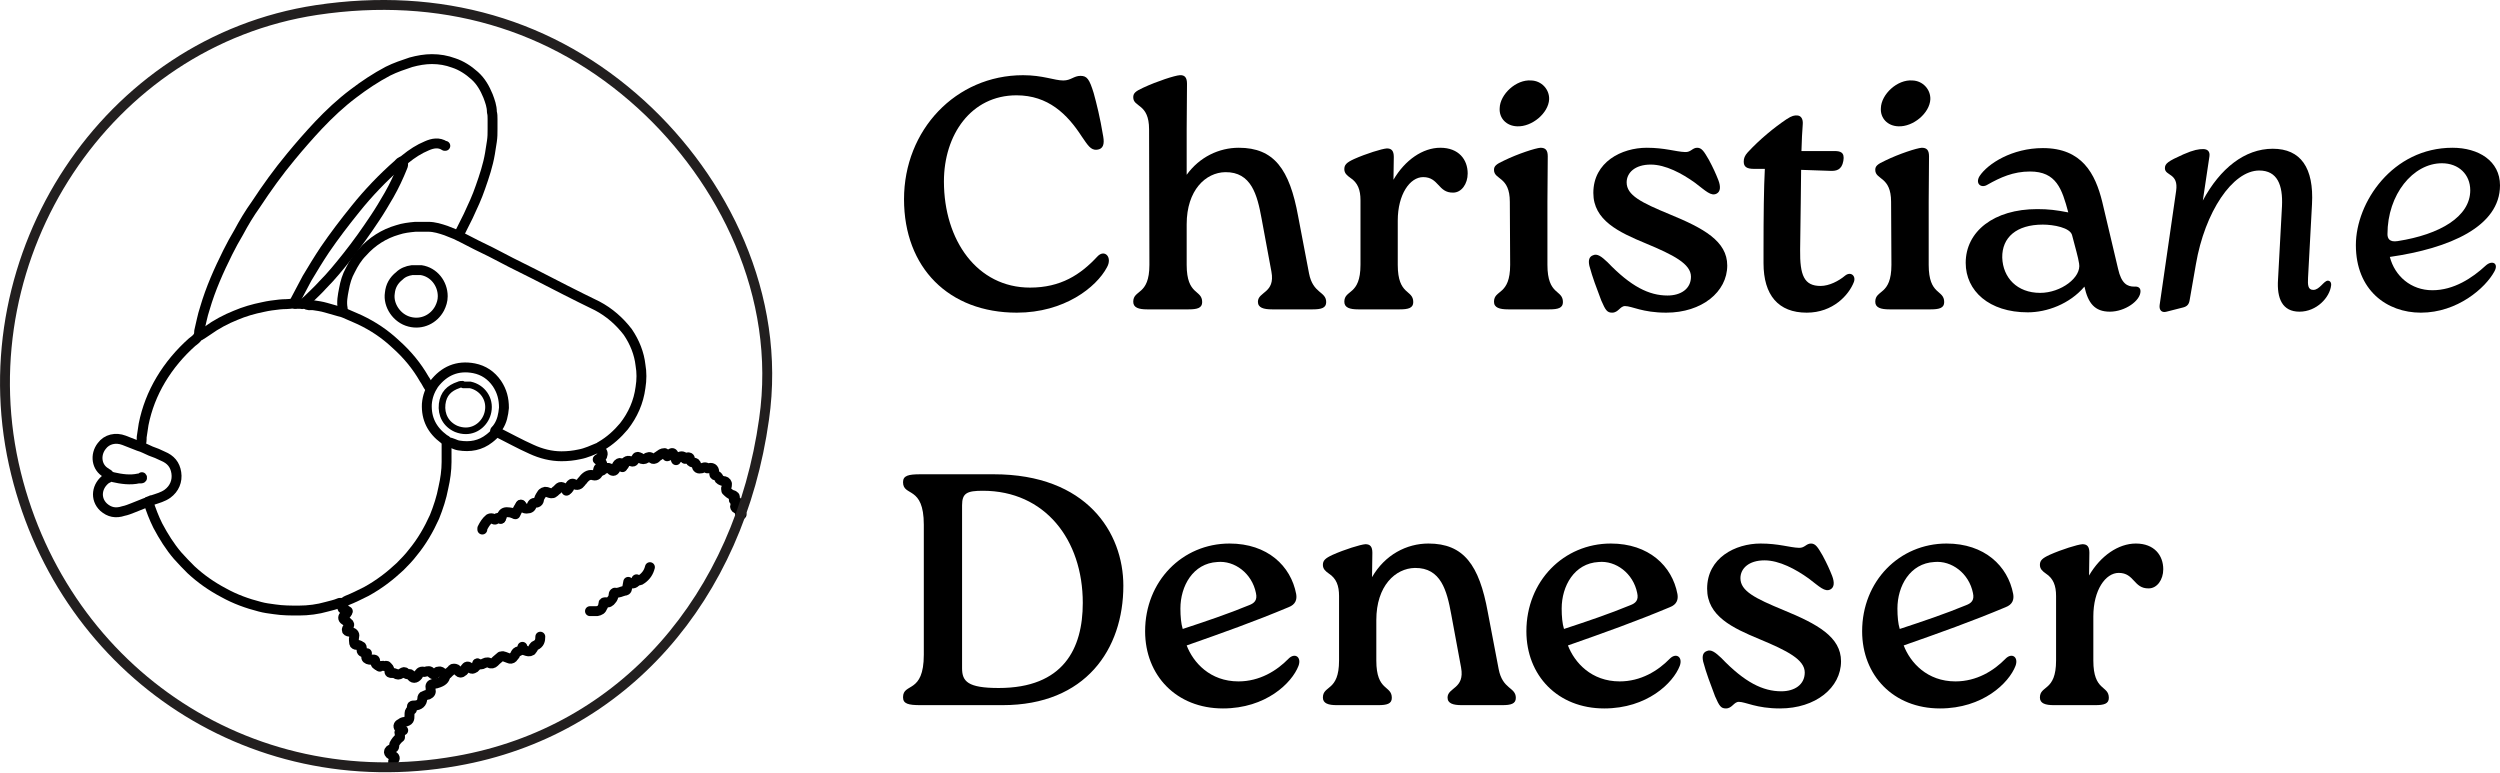
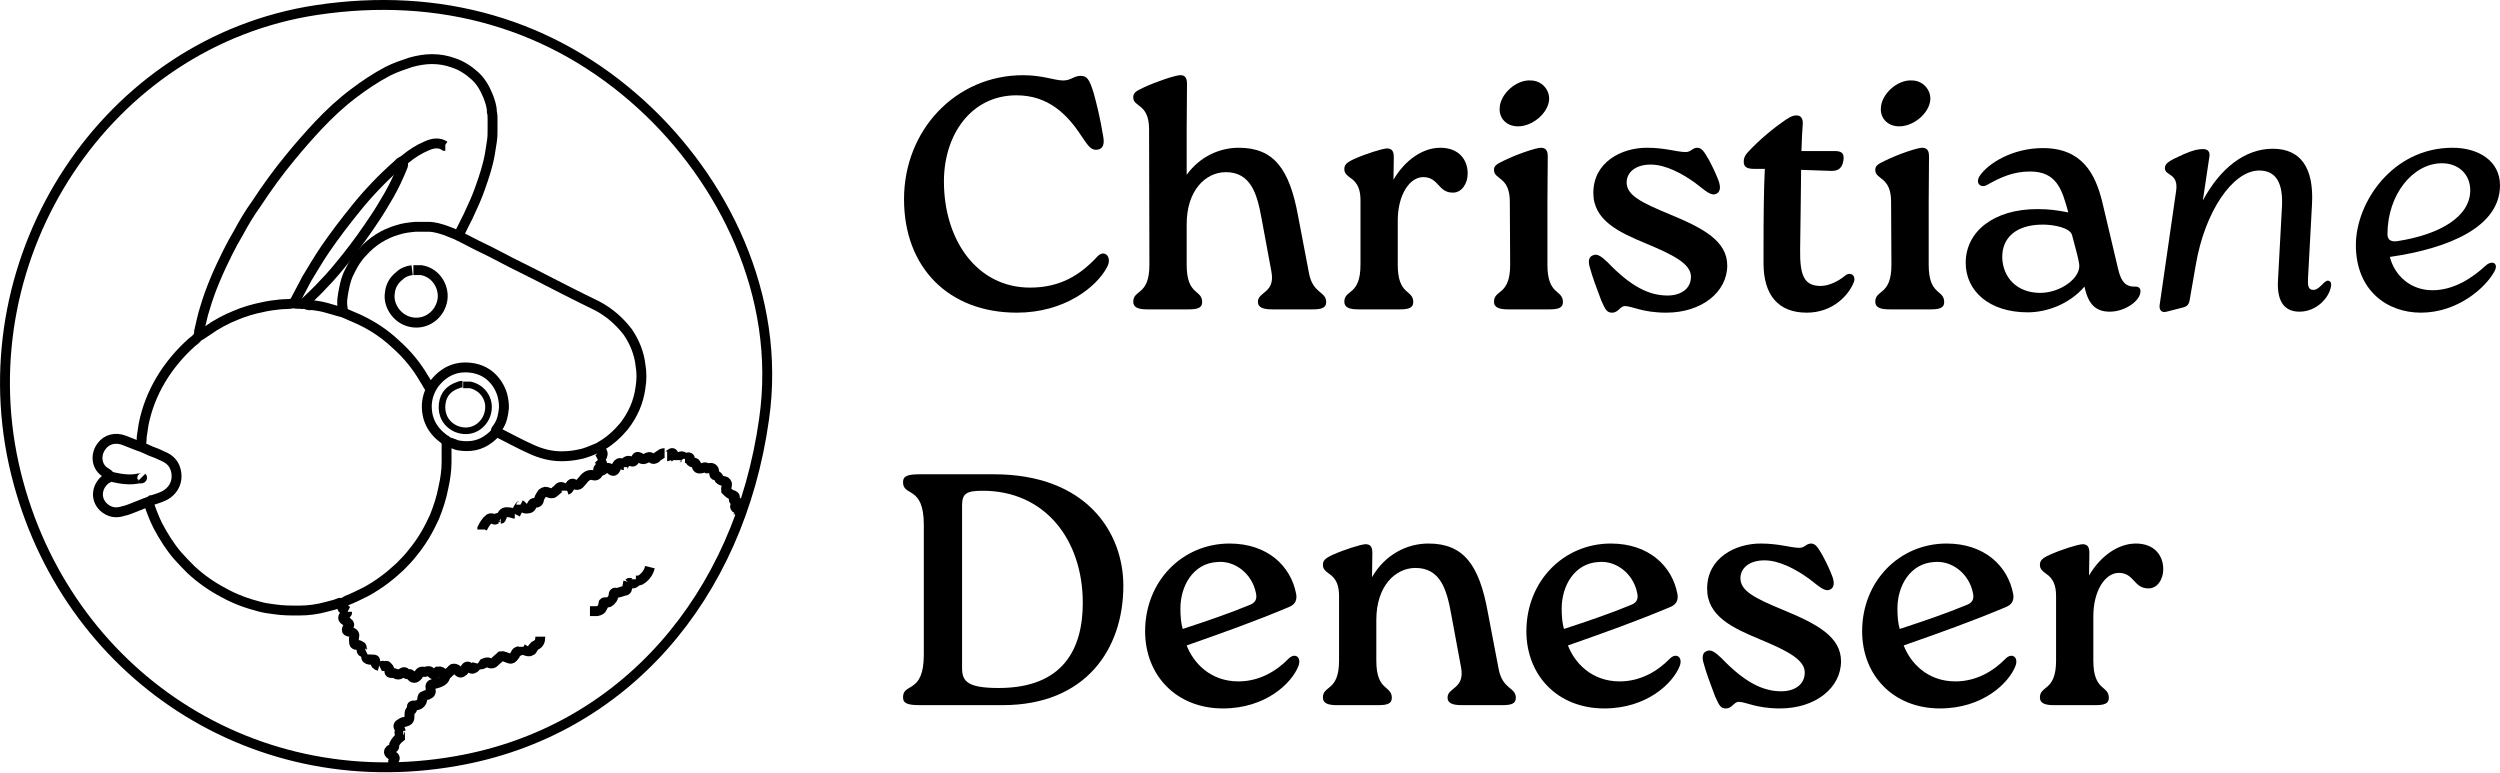
<svg xmlns="http://www.w3.org/2000/svg" id="Layer_2" data-name="Layer 2" viewBox="0 0 379 117.08">
  <defs>
    <style>
      .cls-1 {
-         stroke: #221f1f;
+         stroke: currentcolor;
        stroke-miterlimit: 10;
      }

      .cls-1, .cls-2, .cls-3 {
        fill: none;
      }

      .cls-1, .cls-3 {
        stroke-width: 1.5px;
      }

      .cls-2, .cls-3 {
-         stroke: #000;
+         stroke: currentcolor;
        stroke-linecap: round;
        stroke-linejoin: round;
      }
    </style>
  </defs>
  <g id="Layer_2-2" data-name="Layer 2">
    <g>
-       <path class="cls-3" d="M69.54,35.64l1.45-2.9c.68-1.45,1.35-2.9,1.84-4.35.58-1.64,1.16-3.38,1.45-5.12.1-.58.19-1.16.29-1.84s.1-1.16.1-1.84v-1.55c0-.39,0-.68-.1-1.06,0-.87-.29-1.64-.58-2.42-.48-1.16-1.06-2.22-2.03-3.09-.97-.87-2.03-1.55-3.19-1.93-1.06-.39-2.13-.58-3.29-.58-1.06,0-2.13.19-3.19.48-1.16.39-2.32.77-3.48,1.35-1.84.97-3.58,2.13-5.22,3.38-1.93,1.45-3.67,3.09-5.32,4.83-1.45,1.55-2.8,3.09-4.16,4.74-1.93,2.32-3.67,4.74-5.32,7.25-.97,1.35-1.84,2.8-2.61,4.25-.58.97-1.16,2.03-1.64,3-1.35,2.71-2.61,5.51-3.48,8.5-.39,1.16-.58,2.32-.87,3.48v.58" />
-       <path class="cls-3" d="M51.95,47.23v-.48c-.19-.97,0-1.93.19-2.9.19-1.06.48-2.03.97-2.9.48-.97,1.06-1.93,1.84-2.71,1.45-1.64,3.29-2.8,5.32-3.38.87-.29,1.74-.39,2.71-.48h1.93c.97,0,1.84.29,2.71.58.48.19.97.39,1.45.58,1.45.68,2.8,1.45,4.25,2.13s2.8,1.45,4.16,2.13c1.16.58,2.32,1.16,3.48,1.74,3.19,1.64,6.38,3.29,9.57,4.83,1.84.97,3.38,2.32,4.64,3.96,1.06,1.55,1.74,3.29,1.93,5.03.19,1.06.19,2.22,0,3.38-.29,2.22-1.16,4.16-2.51,5.89-.97,1.16-2.13,2.22-3.48,3-.1,0-.19.19-.29.19-.97.39-1.93.87-3,1.06-.87.19-1.74.29-2.71.29-1.55,0-3.09-.39-4.54-1.06-1.74-.77-3.48-1.74-5.22-2.61-.1,0-.19-.1-.29-.19" />
-       <path class="cls-3" d="M22.48,76.03c.39,1.26.87,2.51,1.45,3.67.87,1.64,1.84,3.19,3,4.54.68.77,1.35,1.45,2.03,2.13,1.45,1.35,3.09,2.51,4.93,3.48,1.74.97,3.58,1.64,5.51,2.13.68.19,1.45.29,2.22.39,1.26.19,2.42.19,3.67.19,1.45,0,2.9-.19,4.25-.58.68-.19,1.26-.29,1.93-.58h.48" />
-       <path class="cls-3" d="M67.7,67.14v2.9c0,1.26-.19,2.61-.48,3.87-.29,1.55-.77,3-1.35,4.45-.87,1.93-1.93,3.77-3.29,5.41-.58.77-1.26,1.45-1.93,2.13-1.55,1.45-3.19,2.71-5.12,3.77-.97.48-1.93.97-2.9,1.35-.48.19-.58.58-.77.97,0,.19.1.39.29.39s.39.19.58.29" />
-       <path class="cls-3" d="M61.13,24.43c-.39,0-.58.29-.77.48-2.32,2.03-4.54,4.35-6.47,6.76-1.64,2.03-3.19,4.06-4.64,6.18-.97,1.45-1.84,2.9-2.71,4.35-.58,1.16-1.26,2.32-1.84,3.48,0,.1-.1.19,0,.39" />
-       <path class="cls-3" d="M67.51,22.11h-.1c-.87-.58-1.84-.39-2.71,0-1.16.48-2.22,1.16-3.29,2.03-.19.19-.39.29-.29.58,0,.19,0,.39-.1.58-.58,1.45-1.26,2.9-2.03,4.25-.68,1.16-1.35,2.32-2.13,3.48-1.35,2.03-2.71,3.96-4.25,5.89-1.16,1.45-2.32,2.9-3.67,4.25-.77.87-1.64,1.64-2.42,2.42,0,0-.19.1-.19.19-.19.29-.39.39-.77.29-.39,0-.77,0-1.06-.1-.68.19-1.45.1-2.13.19-.87.1-1.64.19-2.51.39-1.45.29-2.8.68-4.16,1.26-1.45.58-2.9,1.35-4.25,2.32-.29.19-.58.39-.87.58-.1,0-.19.19-.39.19h-.1c-.19.39-.58.68-.97.97-1.84,1.64-3.48,3.58-4.74,5.7s-2.13,4.35-2.61,6.76c-.1.58-.19,1.26-.29,1.93,0,.39,0,.87-.19,1.26" />
-       <path class="cls-3" d="M75.14,65.4c0-.19.19-.39.39-.68.58-.87.77-1.84.87-2.9,0-1.35-.29-2.51-1.06-3.67-.87-1.26-2.03-2.03-3.48-2.32-2.51-.48-4.54.39-6.09,2.42-.58.87-.97,1.84-1.06,3-.1,2.22.77,3.96,2.61,5.32.19.1.39.19.58.48h0c.58,0,1.06.39,1.64.48,1.74.29,3.29,0,4.64-1.06.39-.29.77-.68,1.16-1.06" />
-       <path class="cls-3" d="M46.35,46.07c.29.29.68.19,1.06.19.68.1,1.35.19,2.03.39.68.19,1.35.39,2.03.58.58.1,1.06.39,1.55.58s1.06.48,1.55.68c2.03.97,3.77,2.13,5.41,3.67,1.74,1.55,3.19,3.29,4.35,5.32.29.39.48.87.77,1.26" />
-       <path class="cls-3" d="M16.58,72.07c-.1-.19-.39-.29-.48-.39-1.45-.77-1.74-2.71-.68-4.06.77-1.06,2.13-1.35,3.38-.87.77.29,1.45.58,2.22.87.68.19,1.16.48,1.84.77.58.19,1.26.48,1.84.77,1.16.48,1.84,1.26,2.03,2.51s-.29,2.42-1.35,3.19c-.68.48-1.45.68-2.32.97h-.1c-.39.29-.97.39-1.35.58-.48.19-.97.39-1.45.58s-.97.39-1.45.48c-1.16.39-2.13.19-3-.58-1.35-1.26-1.06-3.29.48-4.35,0,0,.19,0,.19-.1.19-.29.48-.19.77-.1,1.26.29,2.61.48,3.87.19h.39c.1,0,.19-.1.1-.19" />
-       <path class="cls-3" d="M67.51,102.32c0,.48-.19.87-.97,1.16s-.58.1-.87.19c-.39.1-.48.29-.39.68v.19c.1.39,0,.58-.39.77-.19,0-.39.1-.58.19-.19,0-.29.19-.29.39,0,.68-.48,1.06-1.16,1.06-.39,0-.48,0-.39.48,0,.1,0,.19-.1.19-.29.19-.29.39-.29.77,0,.68,0,.87-.77,1.06-.19,0-.39.1-.48.19-.39.19-.58.39-.29.77,0,.1.19.19.19.39" />
-       <path class="cls-3" d="M103.85,69.46s.19,0,.29-.1c.29-.1.48,0,.48.29q0,.39.48.48c.29,0,.39.1.48.39.1.48.29.58.77.48.29-.1.58-.29.87,0h.19c.48-.19.87,0,.87.58v.19c0,.1,0,.29.19.29s.39.19.48.39c.1.29.39.39.68.48.29,0,.48.1.58.39,0,.19,0,.39-.1.58-.1.19,0,.29,0,.48.29.29.58.58.97.68,0,0,.1,0,.19.1.19.1.19.19,0,.39q-.1.29.1.39h.19c.19,0,.19.19.1.39,0,.1-.1.19-.19.29-.1.19,0,.39.19.48,0,0,.19,0,.19.1.19,0,.29.19.29.39s0,.39.29.39" />
-       <path class="cls-3" d="M72.34,100.58c-.1.39-.29.68-.58.77-.19.1-.39,0-.48-.1-.39-.29-.48-.29-.77.1-.1.19-.19.39-.39.48-.19.19-.39.19-.58,0-.1-.1-.19-.19-.39-.39-.19-.1-.48-.1-.58,0-.1.19-.29.29-.48.48-.29.39-.48.39-.97.1,0,0-.19-.1-.29-.19-.19-.1-.29,0-.48,0l-.19.19c-.29.29-.48.29-.77,0-.19-.39-.58-.29-.87-.19-.1,0-.19.1-.29,0-.48-.1-.68.19-.87.58h0c-.39.48-.77.48-1.06,0,0-.19-.19-.29-.39-.19-.19,0-.29,0-.39-.19-.19-.19-.29-.19-.58,0,0,0-.1.1-.19.1-.29.19-.48.19-.77,0-.19-.1-.29-.1-.48-.1-.39,0-.48,0-.48-.39,0-.19,0-.29-.19-.48s-.19-.29-.39-.19h-.19c-.19-.1-.48,0-.68.1" />
-       <path class="cls-3" d="M90.7,69.65c.1.1.29.19.39.39.29.19.29.48,0,.68-.29.1-.48.39-.39.77,0,.39-.29.68-.68.58-.58-.19-1.06,0-1.55.58-.1.19-.29.29-.39.48-.29.39-.58.48-.97.29s-.48-.1-.68.19c-.1.29-.19.58-.48.68" />
-       <path class="cls-3" d="M85.87,74.39q0-.19-.19-.29c-.77-.48-.77-.29-1.26.19-.19.1-.29.29-.48.39-.19.19-.48.1-.77,0-.48-.19-.58-.19-.97.1-.19.29-.39.58-.48.87,0,.48-.29.58-.68.58-.19,0-.29.1-.39.29-.1.39-.29.58-.77.58-.19,0-.39,0-.58-.19-.1-.1-.19-.29-.39-.39" />
-       <path class="cls-3" d="M52.63,92.75c0,.1,0,.19-.1.29,0,0-.19.1-.29.19-.29.29-.29.58,0,.77.19.1.39.29.48.39.29.19.29.39.1.58,0,.1-.1.19-.19.29-.1.29-.1.39.19.48.1,0,.19,0,.39.1.48.1.58.39.48.77-.1.29,0,.58,0,.87,0,.19.19.29.39.29s.39,0,.58.19c.19,0,.19.19.19.39-.1.39,0,.48.39.58.1,0,.19.19.39.1" />
-       <path class="cls-3" d="M98.53,85.98c-.19.77-.58,1.35-1.26,1.84-.19.19-.48.19-.87.19" />
-       <path class="cls-3" d="M61.13,110.72c-.1,0-.29,0-.39.1-.19.1-.29.29-.1.48v.48c-.39.29-.68.68-.87,1.06v.19c0,.19,0,.29-.19.39s-.29.19-.48.29c-.19.19-.19.39,0,.58.1.1.29.19.48.29.29.19.39.39.1.68-.19.19,0,.48-.1.68" />
-       <path class="cls-3" d="M100.75,68.69c-.39,0-.58.19-.87.39-.19.1-.29.19-.48.39-.19.1-.39.19-.58,0-.29-.29-.58-.19-.87,0s-.58.19-.87,0c0,0,0-.1-.1-.1-.19-.1-.39-.19-.48,0s-.19.29-.39.48c0,.1-.19.19-.39.1-.58-.19-.77-.1-1.06.39,0,.19-.29.29-.29.48" />
-       <path class="cls-3" d="M81.91,96.52c0,.58-.1,1.06-.77,1.35-.1,0-.19.19-.29.29,0,.19-.19.29-.29.48-.29.19-.58.1-.87,0-.19,0-.29-.19-.48-.29" />
-       <path class="cls-3" d="M95.24,88.21c-.1.39-.1.68-.19,1.06,0,.19-.19.29-.39.29-.48.1-.87.39-1.45.29-.1,0-.19.19-.19.29,0,.29-.1.58-.29.77-.29.39-.48.48-.87.39-.19,0-.39,0-.39.19s0,.39-.1.48c-.19.48-.39.58-.87.68h-1.06" />
-       <path class="cls-3" d="M55.53,99.22v.48c0,.19.48.39.68.29h.39c.19,0,.29,0,.29.29,0,.39.19.58.58.68" />
-       <path class="cls-3" d="M78.04,77.87c-.29,0-.48-.19-.77-.19-.68-.1-.97,0-1.16.48,0,0,0,.19-.1.29s0,.19-.1.19" />
-       <path class="cls-3" d="M94.57,70.52c-.1,0-.19-.1-.29-.19-.19-.19-.39-.19-.58,0s-.29.48-.39.77c-.19.39-.48.39-.77,0q-.29-.29-.68-.1c-.1,0-.29.1-.39.19-.19.19-.48.29-.77.19" />
-       <path class="cls-3" d="M79.2,98.06c0,.29-.29.58-.58.68-.19,0-.39.19-.48.39,0,.19-.29.39-.39.58-.19.19-.39.19-.58.1-.29-.1-.48-.19-.77-.29-.19-.1-.39,0-.48,0-.19.19-.48.39-.68.58-.1.1-.19.19-.29.29-.19.19-.48.29-.77.1-.39-.19-.58,0-.87.1-.29.19-.58.19-.87,0" />
-       <path class="cls-3" d="M90.9,68.01c.1.1.19.19.29.39.29.19.19.77,0,.87-.19.1-.39.29-.58.39" />
-       <path class="cls-3" d="M75.92,78.64c-.29-.19-.48-.19-.68,0q-.19.29-.48,0c-.19-.1-.39-.1-.58,0-.48.39-.77.87-1.06,1.45v.19" />
-       <path class="cls-3" d="M79.01,76.51c0,.19-.1.1-.19.19-.29.39-.48.87-.68,1.26h0" />
-       <path class="cls-3" d="M103.85,69.56c0-.1-.1-.1-.1-.19q-.39-.39-.87,0c-.19.1-.39.1-.39.39" />
-       <path class="cls-3" d="M96.5,87.82c0,.48-.48.77-.87.58-.1,0-.19-.1-.29,0" />
-       <path class="cls-3" d="M101.14,69.17c.19,0,.29-.19.39-.29.39-.29.48-.29.68.19,0,.1.1.29.19.39" />
-       <path class="cls-2" d="M70.12,58.25c-.19,0-.39,0-.58.1-1.45.48-2.32,1.35-2.51,2.9-.19,1.64.58,3.09,2.13,3.77.48.19.97.29,1.45.29,1.74,0,3.09-1.35,3.38-2.9.39-1.93-.87-3.67-2.71-4.06h-1.06" />
-       <path class="cls-3" d="M62.48,40.95c-.77.1-1.45.39-1.93.87-.87.68-1.35,1.55-1.45,2.61-.29,1.84,1.06,3.87,3,4.35,1.84.48,3.67-.39,4.54-2.03.29-.58.48-1.16.48-1.84,0-1.93-1.35-3.67-3.29-3.96h-1.16" />
+       <path fill="none" stroke="currentcolor" stroke-width="1.5" d="M69.54,35.64l1.45-2.9c.68-1.45,1.35-2.9,1.84-4.35.58-1.64,1.16-3.38,1.45-5.12.1-.58.19-1.16.29-1.84s.1-1.16.1-1.84v-1.55c0-.39,0-.68-.1-1.06,0-.87-.29-1.64-.58-2.42-.48-1.16-1.06-2.22-2.03-3.09-.97-.87-2.03-1.55-3.19-1.93-1.06-.39-2.13-.58-3.29-.58-1.06,0-2.13.19-3.19.48-1.16.39-2.32.77-3.48,1.35-1.84.97-3.58,2.13-5.22,3.38-1.93,1.45-3.67,3.09-5.32,4.83-1.45,1.55-2.8,3.09-4.16,4.74-1.93,2.32-3.67,4.74-5.32,7.25-.97,1.35-1.84,2.8-2.61,4.25-.58.97-1.16,2.03-1.64,3-1.35,2.71-2.61,5.51-3.48,8.5-.39,1.16-.58,2.32-.87,3.48v.58" />
+       <path fill="none" stroke="currentcolor" stroke-width="1.5" d="M51.95,47.23v-.48c-.19-.97,0-1.93.19-2.9.19-1.06.48-2.03.97-2.9.48-.97,1.06-1.93,1.84-2.71,1.45-1.64,3.29-2.8,5.32-3.38.87-.29,1.74-.39,2.71-.48h1.93c.97,0,1.84.29,2.71.58.48.19.97.39,1.45.58,1.45.68,2.8,1.45,4.25,2.13s2.8,1.45,4.16,2.13c1.16.58,2.32,1.16,3.48,1.74,3.19,1.64,6.38,3.29,9.57,4.83,1.84.97,3.38,2.32,4.64,3.96,1.06,1.55,1.74,3.29,1.93,5.03.19,1.06.19,2.22,0,3.38-.29,2.22-1.16,4.16-2.51,5.89-.97,1.16-2.13,2.22-3.48,3-.1,0-.19.19-.29.19-.97.39-1.93.87-3,1.06-.87.19-1.74.29-2.71.29-1.55,0-3.09-.39-4.54-1.06-1.74-.77-3.48-1.74-5.22-2.61-.1,0-.19-.1-.29-.19" />
+       <path fill="none" stroke="currentcolor" stroke-width="1.5" d="M22.48,76.03c.39,1.26.87,2.51,1.45,3.67.87,1.64,1.84,3.19,3,4.54.68.77,1.35,1.45,2.03,2.13,1.45,1.35,3.09,2.51,4.93,3.48,1.74.97,3.58,1.64,5.51,2.13.68.19,1.45.29,2.22.39,1.26.19,2.42.19,3.67.19,1.45,0,2.9-.19,4.25-.58.68-.19,1.26-.29,1.93-.58h.48" />
+       <path fill="none" stroke="currentcolor" stroke-width="1.5" d="M67.7,67.14v2.9c0,1.26-.19,2.61-.48,3.87-.29,1.55-.77,3-1.35,4.45-.87,1.93-1.93,3.77-3.29,5.41-.58.77-1.26,1.45-1.93,2.13-1.55,1.45-3.19,2.71-5.12,3.77-.97.48-1.93.97-2.9,1.35-.48.19-.58.58-.77.97,0,.19.1.39.29.39s.39.19.58.29" />
+       <path fill="none" stroke="currentcolor" stroke-width="1.5" d="M61.13,24.43c-.39,0-.58.29-.77.48-2.32,2.03-4.54,4.35-6.47,6.76-1.64,2.03-3.19,4.06-4.64,6.18-.97,1.45-1.84,2.9-2.71,4.35-.58,1.16-1.26,2.32-1.84,3.48,0,.1-.1.19,0,.39" />
+       <path fill="none" stroke="currentcolor" stroke-width="1.5" d="M67.51,22.11h-.1c-.87-.58-1.84-.39-2.71,0-1.16.48-2.22,1.16-3.29,2.03-.19.19-.39.29-.29.58,0,.19,0,.39-.1.58-.58,1.45-1.26,2.9-2.03,4.25-.68,1.16-1.35,2.32-2.13,3.48-1.35,2.03-2.71,3.96-4.25,5.89-1.16,1.45-2.32,2.9-3.67,4.25-.77.87-1.64,1.64-2.42,2.42,0,0-.19.1-.19.19-.19.29-.39.39-.77.29-.39,0-.77,0-1.06-.1-.68.19-1.45.1-2.13.19-.87.1-1.64.19-2.51.39-1.45.29-2.8.68-4.16,1.26-1.45.58-2.9,1.35-4.25,2.32-.29.19-.58.39-.87.58-.1,0-.19.19-.39.19h-.1c-.19.39-.58.68-.97.97-1.84,1.64-3.48,3.58-4.74,5.7s-2.13,4.35-2.61,6.76c-.1.58-.19,1.26-.29,1.93,0,.39,0,.87-.19,1.26" />
+       <path fill="none" stroke="currentcolor" stroke-width="1.5" d="M75.14,65.4c0-.19.19-.39.39-.68.58-.87.77-1.84.87-2.9,0-1.35-.29-2.51-1.06-3.67-.87-1.26-2.03-2.03-3.48-2.32-2.51-.48-4.54.39-6.09,2.42-.58.87-.97,1.84-1.06,3-.1,2.22.77,3.96,2.61,5.32.19.1.39.19.58.48h0c.58,0,1.06.39,1.64.48,1.74.29,3.29,0,4.64-1.06.39-.29.77-.68,1.16-1.06" />
+       <path fill="none" stroke="currentcolor" stroke-width="1.5" d="M46.35,46.07c.29.29.68.19,1.06.19.68.1,1.35.19,2.03.39.68.19,1.35.39,2.03.58.58.1,1.06.39,1.55.58s1.06.48,1.55.68c2.03.97,3.77,2.13,5.41,3.67,1.74,1.55,3.19,3.29,4.35,5.32.29.39.48.87.77,1.26" />
+       <path fill="none" stroke="currentcolor" stroke-width="1.5" d="M16.58,72.07c-.1-.19-.39-.29-.48-.39-1.45-.77-1.74-2.71-.68-4.06.77-1.06,2.13-1.35,3.38-.87.77.29,1.45.58,2.22.87.68.19,1.16.48,1.84.77.58.19,1.26.48,1.84.77,1.16.48,1.84,1.26,2.03,2.51s-.29,2.42-1.35,3.19c-.68.48-1.45.68-2.32.97h-.1c-.39.29-.97.39-1.35.58-.48.19-.97.39-1.45.58s-.97.39-1.45.48c-1.16.39-2.13.19-3-.58-1.35-1.26-1.06-3.29.48-4.35,0,0,.19,0,.19-.1.19-.29.48-.19.77-.1,1.26.29,2.61.48,3.87.19h.39c.1,0,.19-.1.1-.19" />
+       <path fill="none" stroke="currentcolor" stroke-width="1.5" d="M67.51,102.32c0,.48-.19.87-.97,1.16s-.58.1-.87.19c-.39.1-.48.29-.39.68v.19c.1.39,0,.58-.39.77-.19,0-.39.1-.58.19-.19,0-.29.19-.29.39,0,.68-.48,1.06-1.16,1.06-.39,0-.48,0-.39.48,0,.1,0,.19-.1.19-.29.19-.29.39-.29.77,0,.68,0,.87-.77,1.06-.19,0-.39.1-.48.19-.39.19-.58.39-.29.77,0,.1.19.19.19.39" />
+       <path fill="none" stroke="currentcolor" stroke-width="1.5" d="M103.85,69.46s.19,0,.29-.1c.29-.1.48,0,.48.29q0,.39.48.48c.29,0,.39.1.48.39.1.48.29.58.77.48.29-.1.58-.29.87,0h.19c.48-.19.87,0,.87.58v.19c0,.1,0,.29.19.29s.39.19.48.39c.1.29.39.39.68.48.29,0,.48.1.58.39,0,.19,0,.39-.1.58-.1.19,0,.29,0,.48.29.29.58.58.97.68,0,0,.1,0,.19.1.19.1.19.19,0,.39q-.1.29.1.39h.19c.19,0,.19.19.1.39,0,.1-.1.19-.19.29-.1.19,0,.39.19.48,0,0,.19,0,.19.1.19,0,.29.19.29.39s0,.39.29.39" />
+       <path fill="none" stroke="currentcolor" stroke-width="1.5" d="M72.34,100.58c-.1.39-.29.68-.58.77-.19.1-.39,0-.48-.1-.39-.29-.48-.29-.77.1-.1.19-.19.39-.39.48-.19.19-.39.19-.58,0-.1-.1-.19-.19-.39-.39-.19-.1-.48-.1-.58,0-.1.19-.29.29-.48.48-.29.39-.48.39-.97.1,0,0-.19-.1-.29-.19-.19-.1-.29,0-.48,0l-.19.19c-.29.29-.48.29-.77,0-.19-.39-.58-.29-.87-.19-.1,0-.19.1-.29,0-.48-.1-.68.19-.87.58h0c-.39.48-.77.48-1.06,0,0-.19-.19-.29-.39-.19-.19,0-.29,0-.39-.19-.19-.19-.29-.19-.58,0,0,0-.1.1-.19.1-.29.19-.48.19-.77,0-.19-.1-.29-.1-.48-.1-.39,0-.48,0-.48-.39,0-.19,0-.29-.19-.48s-.19-.29-.39-.19h-.19c-.19-.1-.48,0-.68.1" />
+       <path fill="none" stroke="currentcolor" stroke-width="1.5" d="M90.7,69.65c.1.1.29.19.39.39.29.19.29.48,0,.68-.29.1-.48.39-.39.77,0,.39-.29.68-.68.58-.58-.19-1.06,0-1.55.58-.1.19-.29.29-.39.48-.29.39-.58.48-.97.29s-.48-.1-.68.19c-.1.29-.19.58-.48.68" />
+       <path fill="none" stroke="currentcolor" stroke-width="1.5" d="M85.87,74.39q0-.19-.19-.29c-.77-.48-.77-.29-1.26.19-.19.1-.29.29-.48.39-.19.19-.48.1-.77,0-.48-.19-.58-.19-.97.1-.19.29-.39.58-.48.87,0,.48-.29.58-.68.58-.19,0-.29.1-.39.29-.1.39-.29.58-.77.58-.19,0-.39,0-.58-.19-.1-.1-.19-.29-.39-.39" />
+       <path fill="none" stroke="currentcolor" stroke-width="1.5" d="M52.63,92.75c0,.1,0,.19-.1.29,0,0-.19.1-.29.19-.29.29-.29.58,0,.77.19.1.39.29.48.39.29.19.29.39.1.58,0,.1-.1.19-.19.29-.1.29-.1.39.19.48.1,0,.19,0,.39.1.48.1.58.39.48.77-.1.29,0,.58,0,.87,0,.19.19.29.39.29s.39,0,.58.19c.19,0,.19.19.19.39-.1.39,0,.48.39.58.1,0,.19.19.39.1" />
+       <path fill="none" stroke="currentcolor" stroke-width="1.5" d="M98.53,85.98c-.19.77-.58,1.35-1.26,1.84-.19.19-.48.19-.87.19" />
+       <path fill="none" stroke="currentcolor" stroke-width="1.5" d="M61.13,110.72c-.1,0-.29,0-.39.1-.19.1-.29.29-.1.48v.48c-.39.29-.68.68-.87,1.06v.19c0,.19,0,.29-.19.39s-.29.19-.48.29c-.19.19-.19.39,0,.58.1.1.29.19.48.29.29.19.39.39.1.68-.19.19,0,.48-.1.68" />
+       <path fill="none" stroke="currentcolor" stroke-width="1.5" d="M100.75,68.69c-.39,0-.58.19-.87.39-.19.1-.29.19-.48.39-.19.1-.39.19-.58,0-.29-.29-.58-.19-.87,0s-.58.19-.87,0c0,0,0-.1-.1-.1-.19-.1-.39-.19-.48,0s-.19.29-.39.48c0,.1-.19.19-.39.1-.58-.19-.77-.1-1.06.39,0,.19-.29.29-.29.48" />
+       <path fill="none" stroke="currentcolor" stroke-width="1.5" d="M81.91,96.52c0,.58-.1,1.06-.77,1.35-.1,0-.19.19-.29.29,0,.19-.19.29-.29.48-.29.19-.58.1-.87,0-.19,0-.29-.19-.48-.29" />
+       <path fill="none" stroke="currentcolor" stroke-width="1.5" d="M95.24,88.21c-.1.39-.1.68-.19,1.06,0,.19-.19.29-.39.29-.48.1-.87.39-1.45.29-.1,0-.19.19-.19.29,0,.29-.1.58-.29.77-.29.39-.48.48-.87.39-.19,0-.39,0-.39.19s0,.39-.1.48c-.19.48-.39.58-.87.68h-1.06" />
+       <path fill="none" stroke="currentcolor" stroke-width="1.5" d="M55.53,99.22v.48c0,.19.48.39.68.29h.39c.19,0,.29,0,.29.29,0,.39.19.58.58.68" />
+       <path fill="none" stroke="currentcolor" stroke-width="1.5" d="M78.04,77.87c-.29,0-.48-.19-.77-.19-.68-.1-.97,0-1.16.48,0,0,0,.19-.1.29s0,.19-.1.19" />
+       <path fill="none" stroke="currentcolor" stroke-width="1.5" d="M94.57,70.52c-.1,0-.19-.1-.29-.19-.19-.19-.39-.19-.58,0s-.29.48-.39.77c-.19.39-.48.39-.77,0q-.29-.29-.68-.1c-.1,0-.29.1-.39.19-.19.19-.48.29-.77.19" />
+       <path fill="none" stroke="currentcolor" stroke-width="1.5" d="M79.2,98.06c0,.29-.29.58-.58.68-.19,0-.39.19-.48.39,0,.19-.29.39-.39.58-.19.19-.39.19-.58.1-.29-.1-.48-.19-.77-.29-.19-.1-.39,0-.48,0-.19.19-.48.39-.68.58-.1.1-.19.19-.29.29-.19.19-.48.29-.77.1-.39-.19-.58,0-.87.1-.29.19-.58.19-.87,0" />
+       <path fill="none" stroke="currentcolor" stroke-width="1.5" d="M90.9,68.01c.1.1.19.19.29.39.29.19.19.77,0,.87-.19.1-.39.29-.58.39" />
+       <path fill="none" stroke="currentcolor" stroke-width="1.5" d="M75.92,78.64c-.29-.19-.48-.19-.68,0q-.19.29-.48,0c-.19-.1-.39-.1-.58,0-.48.39-.77.87-1.06,1.45v.19" />
+       <path fill="none" stroke="currentcolor" stroke-width="1.5" d="M79.01,76.51c0,.19-.1.1-.19.19-.29.39-.48.87-.68,1.26h0" />
+       <path fill="none" stroke="currentcolor" stroke-width="1.5" d="M103.85,69.56c0-.1-.1-.1-.1-.19q-.39-.39-.87,0c-.19.1-.39.1-.39.39" />
+       <path fill="none" stroke="currentcolor" stroke-width="1.5" d="M96.5,87.82c0,.48-.48.77-.87.58-.1,0-.19-.1-.29,0" />
+       <path fill="none" stroke="currentcolor" stroke-width="1.5" d="M101.14,69.17c.19,0,.29-.19.39-.29.39-.29.48-.29.68.19,0,.1.1.29.19.39" />
+       <path fill="none" stroke="currentcolor" d="M70.12,58.25c-.19,0-.39,0-.58.1-1.45.48-2.32,1.35-2.51,2.9-.19,1.64.58,3.09,2.13,3.77.48.19.97.29,1.45.29,1.74,0,3.09-1.35,3.38-2.9.39-1.93-.87-3.67-2.71-4.06h-1.06" />
+       <path fill="none" stroke="currentcolor" stroke-width="1.5" d="M62.48,40.95c-.77.1-1.45.39-1.93.87-.87.68-1.35,1.55-1.45,2.61-.29,1.84,1.06,3.87,3,4.35,1.84.48,3.67-.39,4.54-2.03.29-.58.48-1.16.48-1.84,0-1.93-1.35-3.67-3.29-3.96h-1.16" />
      <g id="Generative_Object" data-name="Generative Object">
-         <path class="cls-1" d="M115.83,63.56c-3.77,26.96-21.26,47.35-46.58,51.8-32.08,5.7-60.4-14.5-67.16-45.03C-4.87,38.63,16.1,6.35,47.99,1.52c18.65-2.8,35.76,2.03,49.29,14.4,12.27,11.21,21.26,28.8,18.55,47.64h0Z" />
+         <path stroke="currentcolor" stroke-miterlimit="10" fill="none" stroke-width="1.5" d="M115.83,63.56c-3.77,26.96-21.26,47.35-46.58,51.8-32.08,5.7-60.4-14.5-67.16-45.03C-4.87,38.63,16.1,6.35,47.99,1.52c18.65-2.8,35.76,2.03,49.29,14.4,12.27,11.21,21.26,28.8,18.55,47.64h0Z" />
      </g>
    </g>
    <g>
-       <path d="M137.05,30.2c0-10.5,7.85-18.8,18.05-18.8,3,0,4.75.8,6.1.8,1.15,0,1.6-.7,2.6-.7s1.35.5,2,2.6c.45,1.65.95,3.6,1.45,6.6.2,1.15,0,1.9-.95,2-.95.1-1.4-.7-2.3-2-2.2-3.4-5.1-6.25-9.9-6.25-6.9,0-11,6-11,13.05,0,8.95,5.05,16.1,13.05,16.1,4.65,0,7.65-1.95,10.2-4.7,1.1-1.2,2.35.1,1.45,1.65-1.6,3-6.45,6.85-13.65,6.85-10.3,0-17.1-6.8-17.1-17.2Z" />
-       <path d="M198.45,41.45c.6,3.1,2.6,2.7,2.6,4.35,0,.9-.75,1.1-2.05,1.1h-6.15c-1.3,0-2.15-.25-2.15-1.15,0-1.55,2.65-1.3,2.05-4.55l-1.5-8.1c-.65-3.55-1.55-7.05-5.5-7-2.95.05-5.85,2.7-5.85,7.9v6.15c0,4.7,2.35,3.7,2.35,5.65,0,.9-.75,1.1-2.05,1.1h-6.3c-1.25,0-2.1-.25-2.1-1.15,0-1.9,2.45-.9,2.45-5.6l-.05-20.55c0-3.95-2.4-3.3-2.4-4.85,0-.6.3-.9,1.5-1.45,2.15-1,4.8-1.85,5.55-1.9s1.1.35,1.1,1.3l-.05,6.9v6.9c1.95-2.7,4.9-4.1,7.9-4.1,5.35,0,7.7,3.25,9,10.4l1.65,8.65Z" />
-       <path d="M222.5,26.3c0,1.6-.95,2.9-2.2,2.9-2.3.05-2.15-2.35-4.55-2.35-2,0-3.85,2.6-3.85,6.6v6.7c0,4.7,2.35,3.7,2.35,5.65,0,.9-.75,1.1-2.05,1.1h-6.3c-1.25,0-2.1-.25-2.1-1.15,0-1.9,2.45-.9,2.45-5.6v-9.8c0-1.55-.4-2.65-1.55-3.4-.5-.35-.9-.7-.9-1.3,0-.65.3-1,1.5-1.55,1.8-.8,4.2-1.55,4.95-1.6.7,0,1.05.35,1.05,1.3l-.05,3.45c1.75-3,4.45-4.85,7.1-4.85,2.8,0,4.15,1.8,4.15,3.9Z" />
-       <path d="M228.89,30.6c0-3.9-2.4-3.3-2.4-4.85,0-.55.3-.85,1.5-1.4,2.15-1.05,4.8-1.9,5.55-1.95.75,0,1.1.35,1.1,1.3l-.05,6.9v9.55c0,4.7,2.35,3.7,2.35,5.65,0,.9-.75,1.1-2.05,1.1h-6.25c-1.3,0-2.15-.25-2.15-1.15,0-1.9,2.45-.9,2.45-5.6l-.05-9.55ZM227.35,16.4c.05-2.1,2.5-4.4,4.8-4.2,1.55.05,2.75,1.35,2.7,2.85-.1,2.1-2.6,4.2-4.85,4.1-1.65-.05-2.75-1.25-2.65-2.75Z" />
-       <path d="M242.75,45.55c-.75-2-1.3-3.4-1.8-5.25-.2-.9,0-1.4.55-1.6.65-.3,1.3.2,2.2,1.05,3.55,3.7,6.3,5.05,9.1,5.05,2,0,3.55-1,3.55-2.85,0-1.95-2.65-3.3-6.85-5.05-4.1-1.7-7.95-3.5-7.95-7.65,0-4.7,4.3-6.85,8.1-6.85,2.75,0,4.4.6,5.8.65.9.05,1.1-.65,1.85-.65.7,0,1.05.6,1.75,1.8.7,1.3,1.05,2.1,1.45,3.1.4,1.05.3,1.75-.25,2.05-.85.45-1.65-.4-3.3-1.65-1.95-1.4-4.45-2.75-6.7-2.75-2.4,0-3.65,1.25-3.65,2.7,0,1.95,2.2,3.05,6.55,4.85,5.1,2.1,8.7,4.05,8.7,7.75,0,4-3.85,7.15-9.25,7.15-3.6,0-5.2-1-6.25-1-.75,0-1,1-1.95,1-.75,0-1-.35-1.65-1.85Z" />
-       <path d="M281.05,42.75c-.75,1.95-3.15,4.65-7.15,4.65-4.3,0-6.55-2.65-6.55-7.5v-2.05c0-5.15.05-9.4.2-12.25h-1.65c-1.15,0-1.55-.35-1.55-1.1,0-.5.15-.9.6-1.4,1.85-2,4-3.75,5.85-5,.9-.6,1.25-.6,1.6-.6.65,0,.95.55.9,1.3-.1,1.2-.15,2.45-.2,4.1h5c.85,0,1.6.15,1.35,1.5-.25,1.4-1.1,1.55-2.05,1.5l-4.35-.15c-.05,2.75-.05,6.5-.15,12.1-.05,3.9.6,5.5,3.1,5.5,1.3,0,2.75-.75,3.7-1.55.85-.7,1.7,0,1.35.95Z" />
-       <path d="M286.69,30.6c0-3.9-2.4-3.3-2.4-4.85,0-.55.3-.85,1.5-1.4,2.15-1.05,4.8-1.9,5.55-1.95.75,0,1.1.35,1.1,1.3l-.05,6.9v9.55c0,4.7,2.35,3.7,2.35,5.65,0,.9-.75,1.1-2.05,1.1h-6.25c-1.3,0-2.15-.25-2.15-1.15,0-1.9,2.45-.9,2.45-5.6l-.05-9.55ZM285.14,16.4c.05-2.1,2.5-4.4,4.8-4.2,1.55.05,2.75,1.35,2.7,2.85-.1,2.1-2.6,4.2-4.85,4.1-1.65-.05-2.75-1.25-2.65-2.75Z" />
-       <path d="M324.5,44.15c0,1.45-2.35,3.1-4.65,3.1s-3.3-1.3-3.85-3.8c-2.25,2.65-5.7,3.9-8.6,3.9-5.85,0-9.4-3.25-9.4-7.5,0-4.75,4.25-8.15,10.85-8.15,1.7,0,2.9.15,4.7.5-.95-3.55-1.8-6.2-5.8-6.2-2.55,0-4.5.9-6.45,2-.95.6-1.9-.15-1.2-1.3,1.25-1.9,4.95-4.25,9.6-4.25,5.95,0,7.95,3.9,9,8.15l2.4,10.15c.5,2.25,1.4,2.7,2.45,2.7.55-.05.95.15.95.7ZM315.19,39.95c-.15-1-.55-2.3-1.05-4.25-.25-1.2-2.85-1.65-4.45-1.65-4,0-6.2,1.95-6.15,5,.1,3.05,2.25,5.35,5.75,5.35,3.15,0,6.3-2.35,5.9-4.45Z" />
-       <path d="M353.4,43.25c-.2,1.85-2.2,4-4.8,4s-3.45-2-3.25-4.9l.6-11.1c.15-3.2-.7-5.4-3.45-5.4-4.05,0-8.25,6.3-9.6,14.2l-.95,5.45c-.1.65-.4.95-.95,1.1l-2.55.65c-.7.2-1.15-.2-1.05-1l2.5-17.3c.4-2.75-1.7-2.25-1.7-3.45,0-.7.45-1.05,2.8-2.1,1.6-.7,2.35-.8,3-.8.7,0,1.05.4.95,1.1l-1,6.7c2.6-4.85,6.35-7.85,10.6-7.85s6.25,2.9,5.95,8.4l-.6,11.15c-.05,1.05-.05,1.85.8,1.85.95,0,1.6-1.4,2.2-1.4.3,0,.55.25.5.7Z" />
-       <path d="M378.15,41.15c-1.35,2.5-5.6,6.25-11.15,6.25-5.15,0-9.85-3.4-9.85-10.25,0-6.45,5.55-14.75,14.65-14.75,3.95,0,7.2,2,7.2,5.7,0,6.25-7.65,9.55-16.7,10.85.75,2.9,3.2,5.05,6.45,5.05s6.05-1.85,8.1-3.75c.95-.85,2-.35,1.3.9ZM361.94,35.5c0,.65.3,1.25,1.55,1.05,6.4-1,11-3.7,11-7.7,0-2.4-1.75-4.1-4.3-4.1-4.35,0-8.25,4.7-8.25,10.75Z" />
-       <path d="M150.65,71.9c14.1,0,19.65,8.85,19.65,16.9,0,9.6-5.7,18.1-18.3,18.1h-12.45c-1.85,0-2.65-.2-2.65-1.2,0-2.25,3.15-.45,3.15-6.45v-19.7c0-6-3.15-4.2-3.15-6.45,0-1,.8-1.2,2.65-1.2h11.1ZM164.15,91.4c0-9.6-5.75-17-15.15-17-2.4,0-3.15.35-3.15,2.2v24.7c0,2,.85,3,5.55,3,9.8,0,12.75-5.95,12.75-12.9Z" />
-       <path d="M196.85,100.95c-1,2.6-4.95,6.45-11.45,6.45-7.05,0-11.8-5-11.8-11.7,0-7.6,5.65-13.3,12.8-13.3,5.75,0,9.3,3.4,10.1,7.65.15.85-.1,1.6-1.15,2-5.25,2.2-9.9,3.85-15.45,5.8,1,2.6,3.55,5.45,7.85,5.45,3.2,0,5.8-1.6,7.6-3.45.95-.95,2-.25,1.5,1.1ZM178.95,92.25c0,1.2.1,2.3.35,3.1,3.5-1.15,6.9-2.3,10.05-3.6.8-.3,1.3-.75,1.05-1.85-.6-3-3.25-4.95-5.85-4.7-3.7.2-5.6,3.65-5.6,7.05Z" />
-       <path d="M227.2,101.45c.6,3.1,2.6,2.7,2.6,4.35,0,.9-.75,1.1-2.05,1.1h-6.15c-1.3,0-2.15-.25-2.15-1.15,0-1.55,2.65-1.3,2.05-4.55l-1.5-8.1c-.65-3.55-1.55-7.05-5.5-7-2.95.05-5.85,2.7-5.85,7.9v6.15c0,4.7,2.35,3.7,2.35,5.65,0,.9-.75,1.1-2.05,1.1h-6.3c-1.25,0-2.1-.25-2.1-1.15,0-1.9,2.45-.9,2.45-5.6v-9.8c0-1.55-.4-2.65-1.55-3.4-.5-.35-.9-.7-.9-1.3,0-.65.3-1,1.5-1.55,1.8-.8,4.2-1.55,4.95-1.6.7,0,1.05.35,1.05,1.3l-.05,3.7c1.95-3.4,5.25-5.1,8.55-5.1,5.35,0,7.7,3.25,9,10.4l1.65,8.65Z" />
-       <path d="M254.65,100.95c-1,2.6-4.95,6.45-11.45,6.45-7.05,0-11.8-5-11.8-11.7,0-7.6,5.65-13.3,12.8-13.3,5.75,0,9.3,3.4,10.1,7.65.15.85-.1,1.6-1.15,2-5.25,2.2-9.9,3.85-15.45,5.8,1,2.6,3.55,5.45,7.85,5.45,3.2,0,5.8-1.6,7.6-3.45.95-.95,2-.25,1.5,1.1ZM236.75,92.25c0,1.2.1,2.3.35,3.1,3.5-1.15,6.9-2.3,10.05-3.6.8-.3,1.3-.75,1.05-1.85-.6-3-3.25-4.95-5.85-4.7-3.7.2-5.6,3.65-5.6,7.05Z" />
-       <path d="M260,105.55c-.75-2-1.3-3.4-1.8-5.25-.2-.9,0-1.4.55-1.6.65-.3,1.3.2,2.2,1.05,3.55,3.7,6.3,5.05,9.1,5.05,2,0,3.55-1,3.55-2.85,0-1.95-2.65-3.3-6.85-5.05-4.1-1.7-7.95-3.5-7.95-7.65,0-4.7,4.3-6.85,8.1-6.85,2.75,0,4.4.6,5.8.65.9.05,1.1-.65,1.85-.65.7,0,1.05.6,1.75,1.8.7,1.3,1.05,2.1,1.45,3.1.4,1.05.3,1.75-.25,2.05-.85.45-1.65-.4-3.3-1.65-1.95-1.4-4.45-2.75-6.7-2.75-2.4,0-3.65,1.25-3.65,2.7,0,1.95,2.2,3.05,6.55,4.85,5.1,2.1,8.7,4.05,8.7,7.75,0,4-3.85,7.15-9.25,7.15-3.6,0-5.2-1-6.25-1-.75,0-1,1-1.95,1-.75,0-1-.35-1.65-1.85Z" />
-       <path d="M305.55,100.95c-1,2.6-4.95,6.45-11.45,6.45-7.05,0-11.8-5-11.8-11.7,0-7.6,5.65-13.3,12.8-13.3,5.75,0,9.3,3.4,10.1,7.65.15.85-.1,1.6-1.15,2-5.25,2.2-9.9,3.85-15.45,5.8,1,2.6,3.55,5.45,7.85,5.45,3.2,0,5.8-1.6,7.6-3.45.95-.95,2-.25,1.5,1.1ZM287.65,92.25c0,1.2.1,2.3.35,3.1,3.5-1.15,6.9-2.3,10.05-3.6.8-.3,1.3-.75,1.05-1.85-.6-3-3.25-4.95-5.85-4.7-3.7.2-5.6,3.65-5.6,7.05Z" />
-       <path d="M327.95,86.3c0,1.6-.95,2.9-2.2,2.9-2.3.05-2.15-2.35-4.55-2.35-2,0-3.85,2.6-3.85,6.6v6.7c0,4.7,2.35,3.7,2.35,5.65,0,.9-.75,1.1-2.05,1.1h-6.3c-1.25,0-2.1-.25-2.1-1.15,0-1.9,2.45-.9,2.45-5.6v-9.8c0-1.55-.4-2.65-1.55-3.4-.5-.35-.9-.7-.9-1.3,0-.65.3-1,1.5-1.55,1.8-.8,4.2-1.55,4.95-1.6.7,0,1.05.35,1.05,1.3l-.05,3.45c1.75-3,4.45-4.85,7.1-4.85,2.8,0,4.15,1.8,4.15,3.9Z" />
+       <path fill="currentcolor" stroke="none" d="M137.05,30.2c0-10.5,7.85-18.8,18.05-18.8,3,0,4.75.8,6.1.8,1.15,0,1.6-.7,2.6-.7s1.35.5,2,2.6c.45,1.65.95,3.6,1.45,6.6.2,1.15,0,1.9-.95,2-.95.1-1.4-.7-2.3-2-2.2-3.4-5.1-6.25-9.9-6.25-6.9,0-11,6-11,13.05,0,8.95,5.05,16.1,13.05,16.1,4.65,0,7.65-1.95,10.2-4.7,1.1-1.2,2.35.1,1.45,1.65-1.6,3-6.45,6.85-13.65,6.85-10.3,0-17.1-6.8-17.1-17.2Z" />
+       <path fill="currentcolor" stroke="none" d="M198.45,41.45c.6,3.1,2.6,2.7,2.6,4.35,0,.9-.75,1.1-2.05,1.1h-6.15c-1.3,0-2.15-.25-2.15-1.15,0-1.55,2.65-1.3,2.05-4.55l-1.5-8.1c-.65-3.55-1.55-7.05-5.5-7-2.95.05-5.85,2.7-5.85,7.9v6.15c0,4.7,2.35,3.7,2.35,5.65,0,.9-.75,1.1-2.05,1.1h-6.3c-1.25,0-2.1-.25-2.1-1.15,0-1.9,2.45-.9,2.45-5.6l-.05-20.55c0-3.95-2.4-3.3-2.4-4.85,0-.6.3-.9,1.5-1.45,2.15-1,4.8-1.85,5.55-1.9s1.1.35,1.1,1.3l-.05,6.9v6.9c1.95-2.7,4.9-4.1,7.9-4.1,5.35,0,7.7,3.25,9,10.4l1.65,8.65Z" />
+       <path fill="currentcolor" stroke="none" d="M222.5,26.3c0,1.6-.95,2.9-2.2,2.9-2.3.05-2.15-2.35-4.55-2.35-2,0-3.85,2.6-3.85,6.6v6.7c0,4.7,2.35,3.7,2.35,5.65,0,.9-.75,1.1-2.05,1.1h-6.3c-1.25,0-2.1-.25-2.1-1.15,0-1.9,2.45-.9,2.45-5.6v-9.8c0-1.55-.4-2.65-1.55-3.4-.5-.35-.9-.7-.9-1.3,0-.65.3-1,1.5-1.55,1.8-.8,4.2-1.55,4.95-1.6.7,0,1.05.35,1.05,1.3l-.05,3.45c1.75-3,4.45-4.85,7.1-4.85,2.8,0,4.15,1.8,4.15,3.9Z" />
+       <path fill="currentcolor" stroke="none" d="M228.89,30.6c0-3.9-2.4-3.3-2.4-4.85,0-.55.3-.85,1.5-1.4,2.15-1.05,4.8-1.9,5.55-1.95.75,0,1.1.35,1.1,1.3l-.05,6.9v9.55c0,4.7,2.35,3.7,2.35,5.65,0,.9-.75,1.1-2.05,1.1h-6.25c-1.3,0-2.15-.25-2.15-1.15,0-1.9,2.45-.9,2.45-5.6l-.05-9.55ZM227.35,16.4c.05-2.1,2.5-4.4,4.8-4.2,1.55.05,2.75,1.35,2.7,2.85-.1,2.1-2.6,4.2-4.85,4.1-1.65-.05-2.75-1.25-2.65-2.75Z" />
+       <path fill="currentcolor" stroke="none" d="M242.75,45.55c-.75-2-1.3-3.4-1.8-5.25-.2-.9,0-1.4.55-1.6.65-.3,1.3.2,2.2,1.05,3.55,3.7,6.3,5.05,9.1,5.05,2,0,3.55-1,3.55-2.85,0-1.95-2.65-3.3-6.85-5.05-4.1-1.7-7.95-3.5-7.95-7.65,0-4.7,4.3-6.85,8.1-6.85,2.75,0,4.4.6,5.8.65.9.05,1.1-.65,1.85-.65.7,0,1.05.6,1.75,1.8.7,1.3,1.05,2.1,1.45,3.1.4,1.05.3,1.75-.25,2.05-.85.45-1.65-.4-3.3-1.65-1.95-1.4-4.45-2.75-6.7-2.75-2.4,0-3.65,1.25-3.65,2.7,0,1.95,2.2,3.05,6.55,4.85,5.1,2.1,8.7,4.05,8.7,7.75,0,4-3.85,7.15-9.25,7.15-3.6,0-5.2-1-6.25-1-.75,0-1,1-1.95,1-.75,0-1-.35-1.65-1.85Z" />
+       <path fill="currentcolor" stroke="none" d="M281.05,42.75c-.75,1.95-3.15,4.65-7.15,4.65-4.3,0-6.55-2.65-6.55-7.5v-2.05c0-5.15.05-9.4.2-12.25h-1.65c-1.15,0-1.55-.35-1.55-1.1,0-.5.15-.9.6-1.4,1.85-2,4-3.75,5.85-5,.9-.6,1.25-.6,1.6-.6.65,0,.95.55.9,1.3-.1,1.2-.15,2.45-.2,4.1h5c.85,0,1.6.15,1.35,1.5-.25,1.4-1.1,1.55-2.05,1.5l-4.35-.15c-.05,2.75-.05,6.5-.15,12.1-.05,3.9.6,5.5,3.1,5.5,1.3,0,2.75-.75,3.7-1.55.85-.7,1.7,0,1.35.95Z" />
+       <path fill="currentcolor" stroke="none" d="M286.69,30.6c0-3.9-2.4-3.3-2.4-4.85,0-.55.3-.85,1.5-1.4,2.15-1.05,4.8-1.9,5.55-1.95.75,0,1.1.35,1.1,1.3l-.05,6.9v9.55c0,4.7,2.35,3.7,2.35,5.65,0,.9-.75,1.1-2.05,1.1h-6.25c-1.3,0-2.15-.25-2.15-1.15,0-1.9,2.45-.9,2.45-5.6l-.05-9.55ZM285.14,16.4c.05-2.1,2.5-4.4,4.8-4.2,1.55.05,2.75,1.35,2.7,2.85-.1,2.1-2.6,4.2-4.85,4.1-1.65-.05-2.75-1.25-2.65-2.75Z" />
+       <path fill="currentcolor" stroke="none" d="M324.5,44.15c0,1.45-2.35,3.1-4.65,3.1s-3.3-1.3-3.85-3.8c-2.25,2.65-5.7,3.9-8.6,3.9-5.85,0-9.4-3.25-9.4-7.5,0-4.75,4.25-8.15,10.85-8.15,1.7,0,2.9.15,4.7.5-.95-3.55-1.8-6.2-5.8-6.2-2.55,0-4.5.9-6.45,2-.95.6-1.9-.15-1.2-1.3,1.25-1.9,4.95-4.25,9.6-4.25,5.95,0,7.95,3.9,9,8.15l2.4,10.15c.5,2.25,1.4,2.7,2.45,2.7.55-.05.95.15.95.7ZM315.19,39.95c-.15-1-.55-2.3-1.05-4.25-.25-1.2-2.85-1.65-4.45-1.65-4,0-6.2,1.95-6.15,5,.1,3.05,2.25,5.35,5.75,5.35,3.15,0,6.3-2.35,5.9-4.45Z" />
+       <path fill="currentcolor" stroke="none" d="M353.4,43.25c-.2,1.85-2.2,4-4.8,4s-3.45-2-3.25-4.9l.6-11.1c.15-3.2-.7-5.4-3.45-5.4-4.05,0-8.25,6.3-9.6,14.2l-.95,5.45c-.1.65-.4.95-.95,1.1l-2.55.65c-.7.2-1.15-.2-1.05-1l2.5-17.3c.4-2.75-1.7-2.25-1.7-3.45,0-.7.45-1.05,2.8-2.1,1.6-.7,2.35-.8,3-.8.7,0,1.05.4.95,1.1l-1,6.7c2.6-4.85,6.35-7.85,10.6-7.85s6.25,2.9,5.95,8.4l-.6,11.15c-.05,1.05-.05,1.85.8,1.85.95,0,1.6-1.4,2.2-1.4.3,0,.55.25.5.7Z" />
+       <path fill="currentcolor" stroke="none" d="M378.15,41.15c-1.35,2.5-5.6,6.25-11.15,6.25-5.15,0-9.85-3.4-9.85-10.25,0-6.45,5.55-14.75,14.65-14.75,3.95,0,7.2,2,7.2,5.7,0,6.25-7.65,9.55-16.7,10.85.75,2.9,3.2,5.05,6.45,5.05s6.05-1.85,8.1-3.75c.95-.85,2-.35,1.3.9ZM361.94,35.5c0,.65.3,1.25,1.55,1.05,6.4-1,11-3.7,11-7.7,0-2.4-1.75-4.1-4.3-4.1-4.35,0-8.25,4.7-8.25,10.75Z" />
+       <path fill="currentcolor" stroke="none" d="M150.65,71.9c14.1,0,19.65,8.85,19.65,16.9,0,9.6-5.7,18.1-18.3,18.1h-12.45c-1.85,0-2.65-.2-2.65-1.2,0-2.25,3.15-.45,3.15-6.45v-19.7c0-6-3.15-4.2-3.15-6.45,0-1,.8-1.2,2.65-1.2h11.1ZM164.15,91.4c0-9.6-5.75-17-15.15-17-2.4,0-3.15.35-3.15,2.2v24.7c0,2,.85,3,5.55,3,9.8,0,12.75-5.95,12.75-12.9Z" />
+       <path fill="currentcolor" stroke="none" d="M196.85,100.95c-1,2.6-4.95,6.45-11.45,6.45-7.05,0-11.8-5-11.8-11.7,0-7.6,5.65-13.3,12.8-13.3,5.75,0,9.3,3.4,10.1,7.65.15.85-.1,1.6-1.15,2-5.25,2.2-9.9,3.85-15.45,5.8,1,2.6,3.55,5.45,7.85,5.45,3.2,0,5.8-1.6,7.6-3.45.95-.95,2-.25,1.5,1.1ZM178.95,92.25c0,1.2.1,2.3.35,3.1,3.5-1.15,6.9-2.3,10.05-3.6.8-.3,1.3-.75,1.05-1.85-.6-3-3.25-4.95-5.85-4.7-3.7.2-5.6,3.65-5.6,7.05Z" />
+       <path fill="currentcolor" stroke="none" d="M227.2,101.45c.6,3.1,2.6,2.7,2.6,4.35,0,.9-.75,1.1-2.05,1.1h-6.15c-1.3,0-2.15-.25-2.15-1.15,0-1.55,2.65-1.3,2.05-4.55l-1.5-8.1c-.65-3.55-1.55-7.05-5.5-7-2.95.05-5.85,2.7-5.85,7.9v6.15c0,4.7,2.35,3.7,2.35,5.65,0,.9-.75,1.1-2.05,1.1h-6.3c-1.25,0-2.1-.25-2.1-1.15,0-1.9,2.45-.9,2.45-5.6v-9.8c0-1.55-.4-2.65-1.55-3.4-.5-.35-.9-.7-.9-1.3,0-.65.3-1,1.5-1.55,1.8-.8,4.2-1.55,4.95-1.6.7,0,1.05.35,1.05,1.3l-.05,3.7c1.95-3.4,5.25-5.1,8.55-5.1,5.35,0,7.7,3.25,9,10.4l1.65,8.65Z" />
+       <path fill="currentcolor" stroke="none" d="M254.65,100.95c-1,2.6-4.95,6.45-11.45,6.45-7.05,0-11.8-5-11.8-11.7,0-7.6,5.65-13.3,12.8-13.3,5.75,0,9.3,3.4,10.1,7.65.15.85-.1,1.6-1.15,2-5.25,2.2-9.9,3.85-15.45,5.8,1,2.6,3.55,5.45,7.85,5.45,3.2,0,5.8-1.6,7.6-3.45.95-.95,2-.25,1.5,1.1ZM236.75,92.25c0,1.2.1,2.3.35,3.1,3.5-1.15,6.9-2.3,10.05-3.6.8-.3,1.3-.75,1.05-1.85-.6-3-3.25-4.95-5.85-4.7-3.7.2-5.6,3.65-5.6,7.05Z" />
+       <path fill="currentcolor" stroke="none" d="M260,105.55c-.75-2-1.3-3.4-1.8-5.25-.2-.9,0-1.4.55-1.6.65-.3,1.3.2,2.2,1.05,3.55,3.7,6.3,5.05,9.1,5.05,2,0,3.55-1,3.55-2.85,0-1.95-2.65-3.3-6.85-5.05-4.1-1.7-7.95-3.5-7.95-7.65,0-4.7,4.3-6.85,8.1-6.85,2.75,0,4.4.6,5.8.65.9.05,1.1-.65,1.85-.65.7,0,1.05.6,1.75,1.8.7,1.3,1.05,2.1,1.45,3.1.4,1.05.3,1.75-.25,2.05-.85.45-1.65-.4-3.3-1.65-1.95-1.4-4.45-2.75-6.7-2.75-2.4,0-3.65,1.25-3.65,2.7,0,1.95,2.2,3.05,6.55,4.85,5.1,2.1,8.7,4.05,8.7,7.75,0,4-3.85,7.15-9.25,7.15-3.6,0-5.2-1-6.25-1-.75,0-1,1-1.95,1-.75,0-1-.35-1.65-1.85Z" />
+       <path fill="currentcolor" stroke="none" d="M305.55,100.95c-1,2.6-4.95,6.45-11.45,6.45-7.05,0-11.8-5-11.8-11.7,0-7.6,5.65-13.3,12.8-13.3,5.75,0,9.3,3.4,10.1,7.65.15.85-.1,1.6-1.15,2-5.25,2.2-9.9,3.85-15.45,5.8,1,2.6,3.55,5.45,7.85,5.45,3.2,0,5.8-1.6,7.6-3.45.95-.95,2-.25,1.5,1.1ZM287.65,92.25c0,1.2.1,2.3.35,3.1,3.5-1.15,6.9-2.3,10.05-3.6.8-.3,1.3-.75,1.05-1.85-.6-3-3.25-4.95-5.85-4.7-3.7.2-5.6,3.65-5.6,7.05Z" />
+       <path fill="currentcolor" stroke="none" d="M327.95,86.3c0,1.6-.95,2.9-2.2,2.9-2.3.05-2.15-2.35-4.55-2.35-2,0-3.85,2.6-3.85,6.6v6.7c0,4.7,2.35,3.7,2.35,5.65,0,.9-.75,1.1-2.05,1.1h-6.3c-1.25,0-2.1-.25-2.1-1.15,0-1.9,2.45-.9,2.45-5.6v-9.8c0-1.55-.4-2.65-1.55-3.4-.5-.35-.9-.7-.9-1.3,0-.65.3-1,1.5-1.55,1.8-.8,4.2-1.55,4.95-1.6.7,0,1.05.35,1.05,1.3l-.05,3.45c1.75-3,4.45-4.85,7.1-4.85,2.8,0,4.15,1.8,4.15,3.9Z" />
    </g>
  </g>
</svg>
